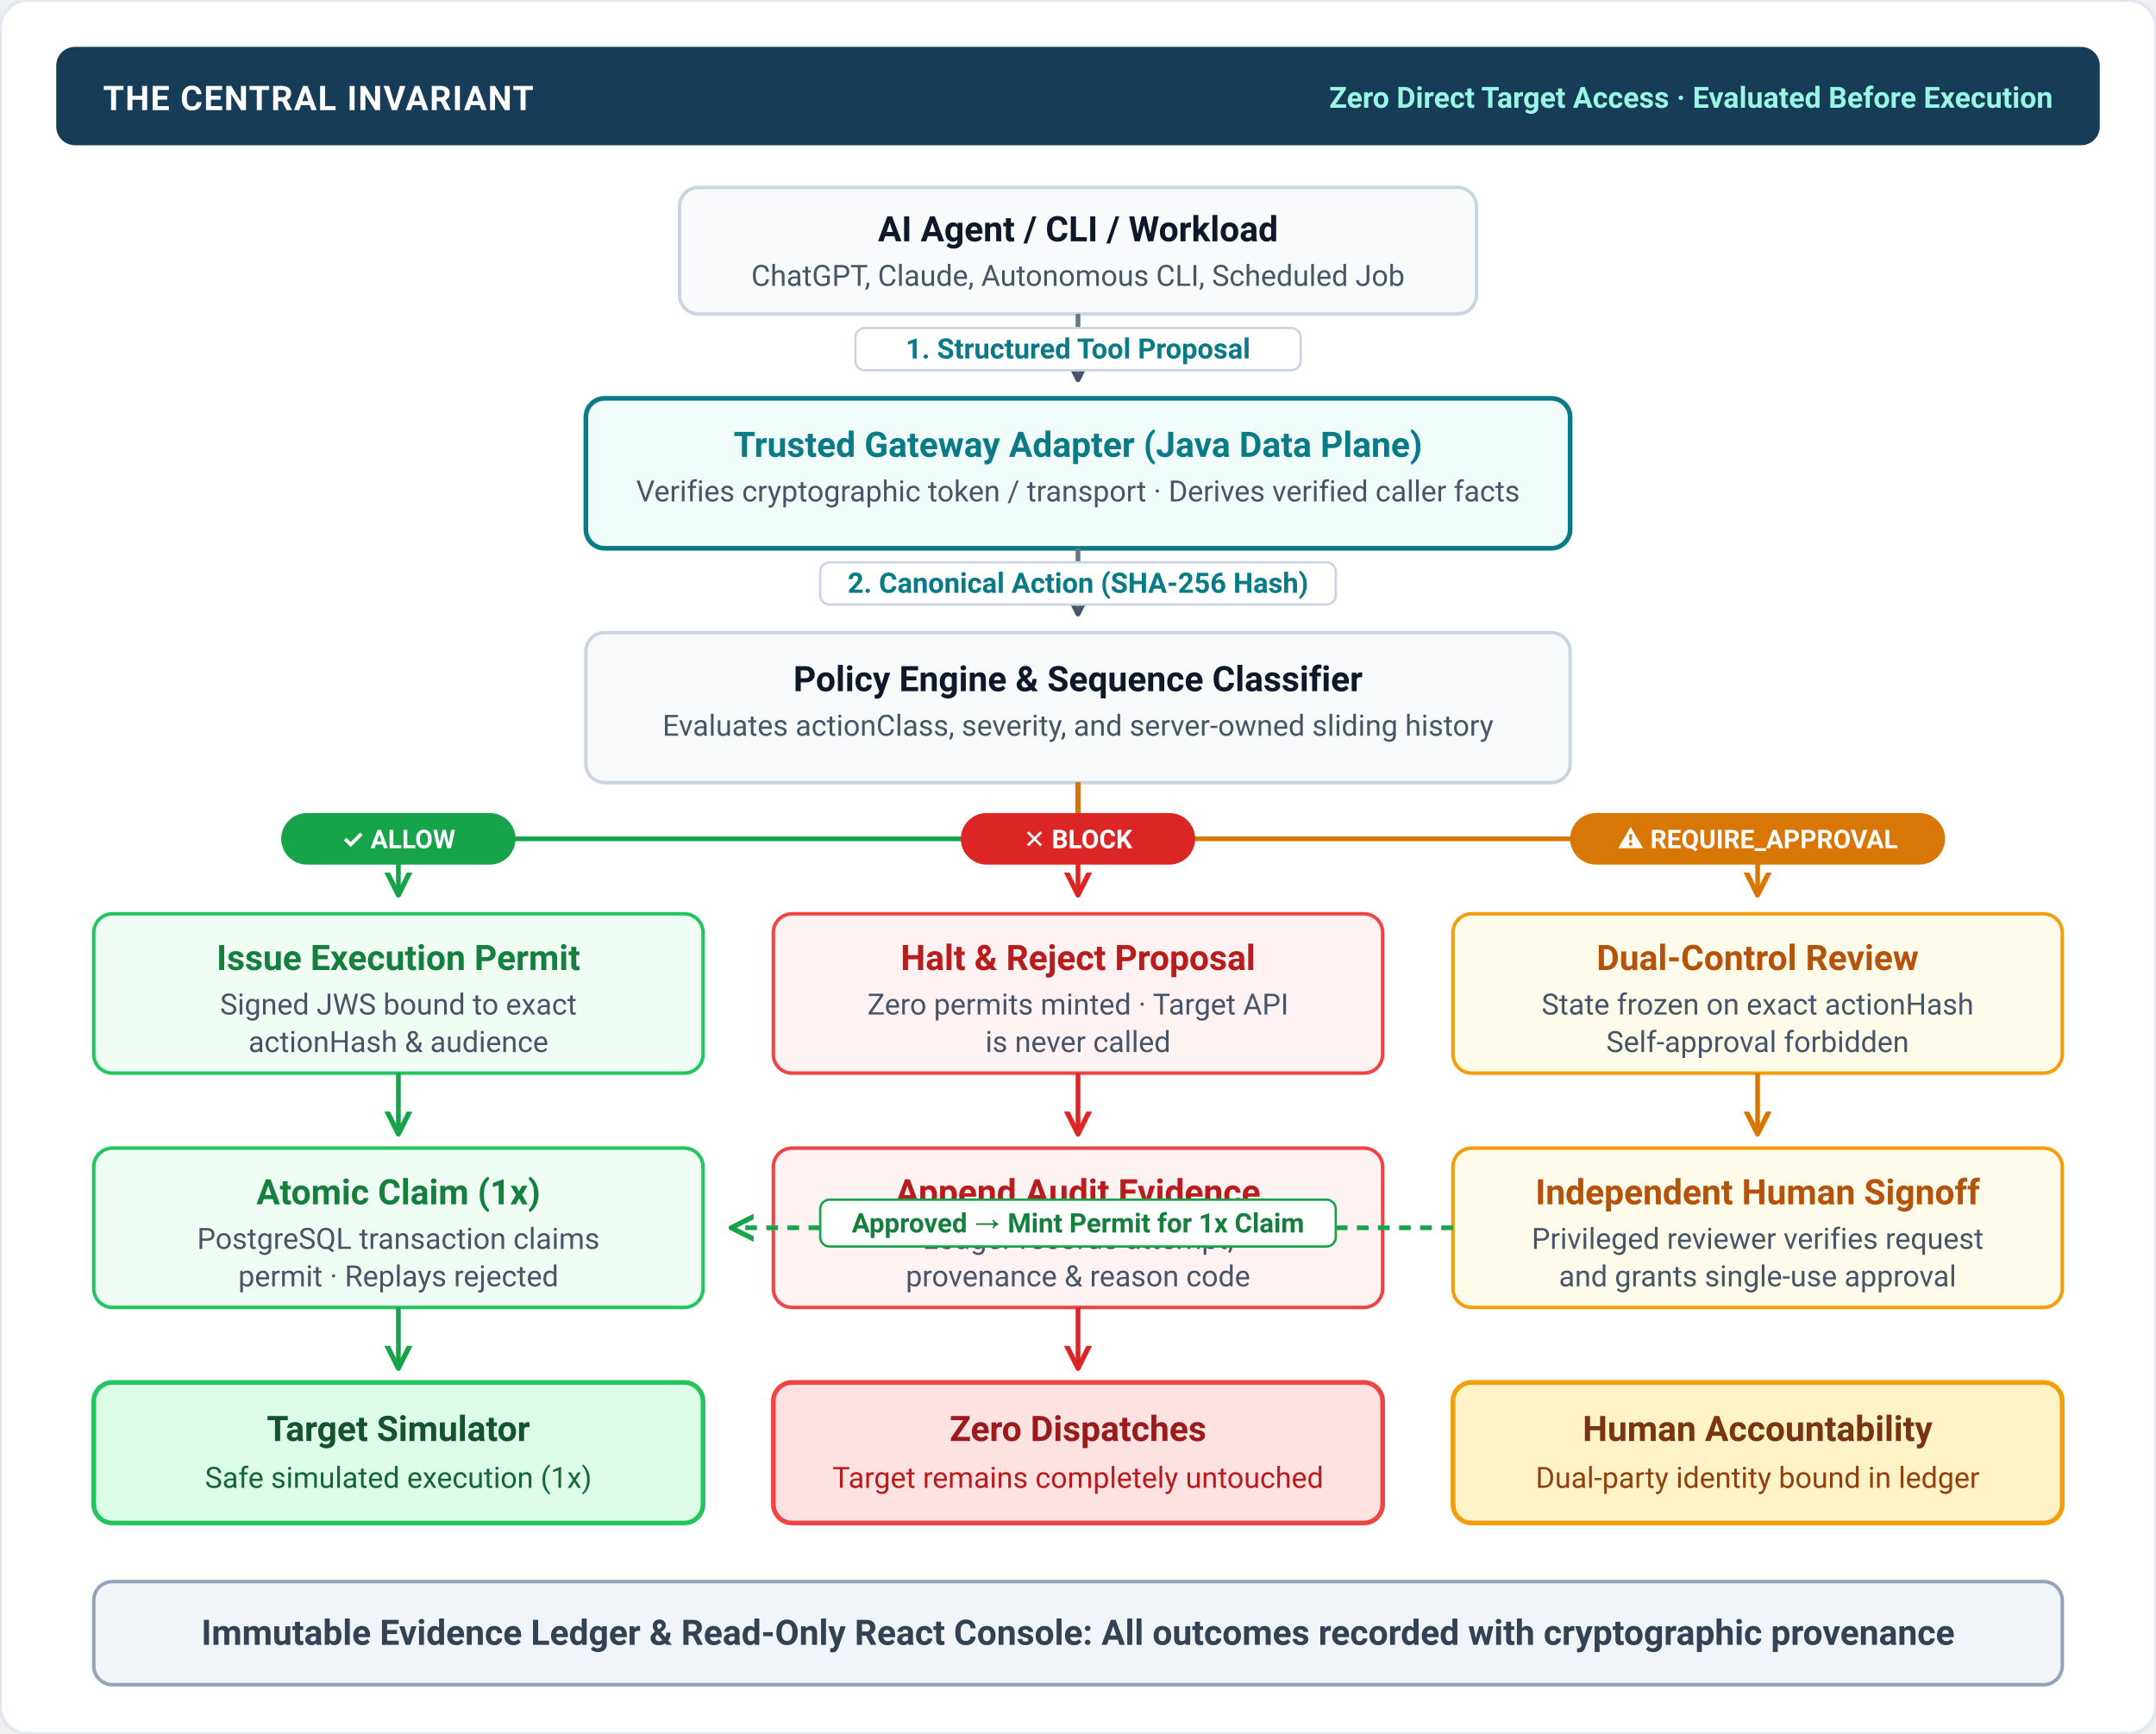
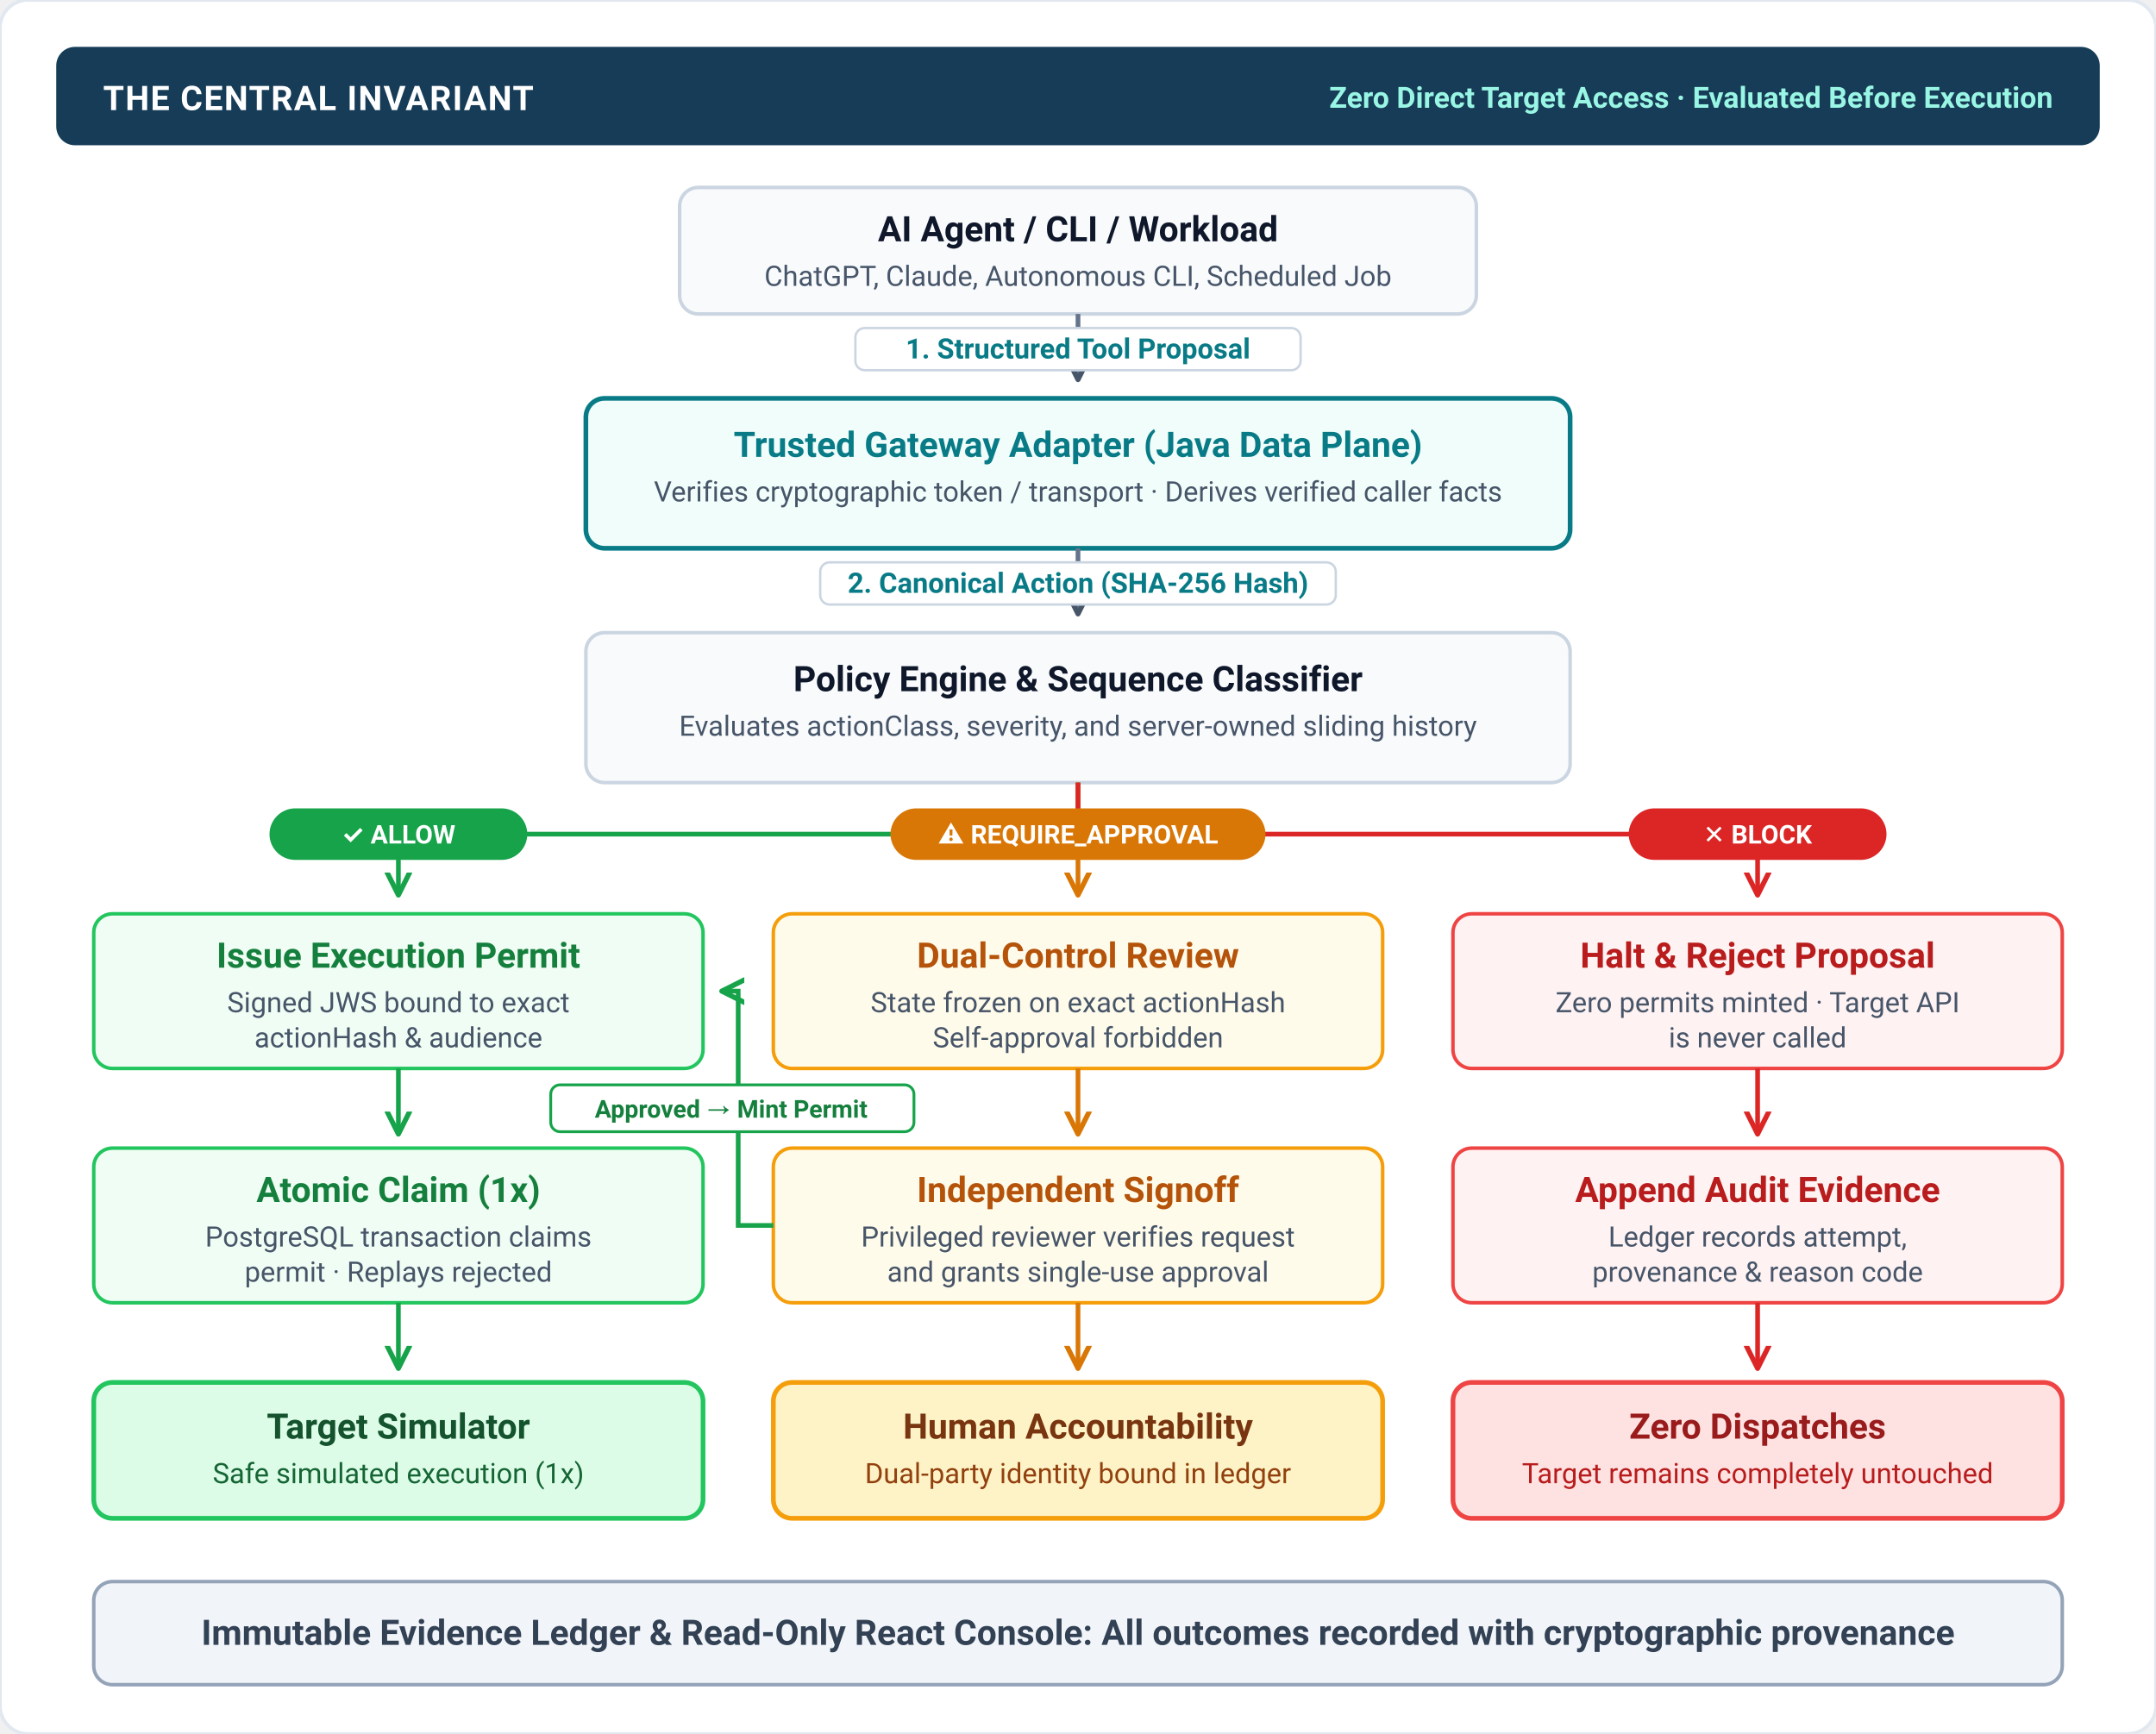
<svg xmlns="http://www.w3.org/2000/svg" width="920" height="740" viewBox="0 0 920 740" role="img" aria-labelledby="ci-title ci-desc">
  <defs>
    <marker id="ci-arrow" viewBox="0 0 10 10" refX="8" refY="5" markerWidth="6" markerHeight="6" orient="auto">
      <path d="M0 1 L8 5 L0 9" fill="none" stroke="#475569" stroke-width="1.8" stroke-linecap="round" stroke-linejoin="round" />
    </marker>
    <marker id="ci-arrow-green" viewBox="0 0 10 10" refX="8" refY="5" markerWidth="6" markerHeight="6" orient="auto">
      <path d="M0 1 L8 5 L0 9" fill="none" stroke="#16a34a" stroke-width="1.8" stroke-linecap="round" stroke-linejoin="round" />
    </marker>
    <marker id="ci-arrow-red" viewBox="0 0 10 10" refX="8" refY="5" markerWidth="6" markerHeight="6" orient="auto">
      <path d="M0 1 L8 5 L0 9" fill="none" stroke="#dc2626" stroke-width="1.8" stroke-linecap="round" stroke-linejoin="round" />
    </marker>
    <marker id="ci-arrow-amber" viewBox="0 0 10 10" refX="8" refY="5" markerWidth="6" markerHeight="6" orient="auto">
      <path d="M0 1 L8 5 L0 9" fill="none" stroke="#d97706" stroke-width="1.8" stroke-linecap="round" stroke-linejoin="round" />
    </marker>
    <style>
      text { font-family: -apple-system, BlinkMacSystemFont, "Segoe UI", Roboto, Helvetica, Arial, sans-serif; }
      .ci-title { fill: #0f172a; font-size: 15px; font-weight: 750; }
-       .ci-sub { fill: #475569; font-size: 12.5px; }
+       .ci-sub { fill: #475569; font-size: 12px; }
      .ci-label { fill: #087b87; font-size: 12px; font-weight: 700; }
      .ci-box { fill: #f8fafc; stroke: #cbd5e1; stroke-width: 1.5; rx: 8px; }
      .ci-box-teal { fill: #f0fdfa; stroke: #087b87; stroke-width: 2; rx: 8px; }
      .ci-box-green { fill: #f0fdf4; stroke: #22c55e; stroke-width: 1.5; rx: 8px; }
      .ci-box-red { fill: #fef2f2; stroke: #ef4444; stroke-width: 1.5; rx: 8px; }
      .ci-box-amber { fill: #fffbeb; stroke: #f59e0b; stroke-width: 1.5; rx: 8px; }
      .ci-flow-line { stroke: #64748b; stroke-width: 2; fill: none; }
      .ci-badge-green { fill: #16a34a; }
      .ci-badge-red { fill: #dc2626; }
      .ci-badge-amber { fill: #d97706; }
      .badge-text { fill: #ffffff; font-size: 11px; font-weight: 750; text-anchor: middle; }
    </style>
  </defs>
  <rect width="920" height="740" rx="12" fill="#ffffff" stroke="#e2e8f0" stroke-width="1.5" />
  <rect x="24" y="20" width="872" height="42" rx="8" fill="#173c57" />
  <text x="44" y="47" fill="#ffffff" font-size="14.5" font-weight="750" letter-spacing="0.5px">THE CENTRAL INVARIANT</text>
  <text x="876" y="46" text-anchor="end" fill="#99f6e4" font-size="12.5" font-weight="600">Zero Direct Target Access · Evaluated Before Execution</text>
  <rect x="290" y="80" width="340" height="54" class="ci-box" />
  <text x="460" y="103" text-anchor="middle" class="ci-title">AI Agent / CLI / Workload</text>
  <text x="460" y="122" text-anchor="middle" class="ci-sub">ChatGPT, Claude, Autonomous CLI, Scheduled Job</text>
  <line x1="460" y1="134" x2="460" y2="162" class="ci-flow-line" marker-end="url(#ci-arrow)" />
  <rect x="365" y="140" width="190" height="18" rx="4" fill="#ffffff" stroke="#cbd5e1" stroke-width="1" />
  <text x="460" y="153" text-anchor="middle" class="ci-label">1. Structured Tool Proposal</text>
  <rect x="250" y="170" width="420" height="64" class="ci-box-teal" />
  <text x="460" y="195" text-anchor="middle" class="ci-title" style="fill: #087b87;">Trusted Gateway Adapter (Java Data Plane)</text>
  <text x="460" y="214" text-anchor="middle" class="ci-sub">Verifies cryptographic token / transport · Derives verified caller facts</text>
  <line x1="460" y1="234" x2="460" y2="262" class="ci-flow-line" marker-end="url(#ci-arrow)" />
  <rect x="350" y="240" width="220" height="18" rx="4" fill="#ffffff" stroke="#cbd5e1" stroke-width="1" />
  <text x="460" y="253" text-anchor="middle" class="ci-label">2. Canonical Action (SHA-256 Hash)</text>
  <rect x="250" y="270" width="420" height="64" class="ci-box" />
  <text x="460" y="295" text-anchor="middle" class="ci-title">Policy Engine &amp; Sequence Classifier</text>
  <text x="460" y="314" text-anchor="middle" class="ci-sub">Evaluates actionClass, severity, and server-owned sliding history</text>
-   <path d="M 460 334 V 358 H 170 V 382" class="ci-flow-line" style="stroke: #16a34a;" marker-end="url(#ci-arrow-green)" />
-   <path d="M 460 334 V 382" class="ci-flow-line" style="stroke: #dc2626;" marker-end="url(#ci-arrow-red)" />
-   <path d="M 460 334 V 358 H 750 V 382" class="ci-flow-line" style="stroke: #d97706;" marker-end="url(#ci-arrow-amber)" />
-   <rect x="120" y="347" width="100" height="22" rx="11" class="ci-badge-green" />
-   <text x="170" y="362" class="badge-text">✓ ALLOW</text>
-   <rect x="410" y="347" width="100" height="22" rx="11" class="ci-badge-red" />
-   <text x="460" y="362" class="badge-text">✕ BLOCK</text>
-   <rect x="670" y="347" width="160" height="22" rx="11" class="ci-badge-amber" />
-   <text x="750" y="362" class="badge-text">⚠ REQUIRE_APPROVAL</text>
-   <rect x="40" y="390" width="260" height="68" class="ci-box-green" />
-   <text x="170" y="414" text-anchor="middle" class="ci-title" style="fill: #15803d;">Issue Execution Permit</text>
-   <text x="170" y="433" text-anchor="middle" class="ci-sub">Signed JWS bound to exact</text>
-   <text x="170" y="449" text-anchor="middle" class="ci-sub">actionHash &amp; audience</text>
-   <line x1="170" y1="458" x2="170" y2="484" class="ci-flow-line" style="stroke: #16a34a;" marker-end="url(#ci-arrow-green)" />
-   <rect x="40" y="490" width="260" height="68" class="ci-box-green" />
-   <text x="170" y="514" text-anchor="middle" class="ci-title" style="fill: #15803d;">Atomic Claim (1x)</text>
-   <text x="170" y="533" text-anchor="middle" class="ci-sub">PostgreSQL transaction claims</text>
-   <text x="170" y="549" text-anchor="middle" class="ci-sub">permit · Replays rejected</text>
-   <line x1="170" y1="558" x2="170" y2="584" class="ci-flow-line" style="stroke: #16a34a;" marker-end="url(#ci-arrow-green)" />
-   <rect x="40" y="590" width="260" height="60" class="ci-box-green" style="fill: #dcfce7; stroke-width: 2;" />
-   <text x="170" y="615" text-anchor="middle" class="ci-title" style="fill: #14532d;">Target Simulator</text>
-   <text x="170" y="635" text-anchor="middle" class="ci-sub" style="fill: #166534;">Safe simulated execution (1x)</text>
-   <rect x="330" y="390" width="260" height="68" class="ci-box-red" />
-   <text x="460" y="414" text-anchor="middle" class="ci-title" style="fill: #b91c1c;">Halt &amp; Reject Proposal</text>
-   <text x="460" y="433" text-anchor="middle" class="ci-sub">Zero permits minted · Target API</text>
-   <text x="460" y="449" text-anchor="middle" class="ci-sub">is never called</text>
-   <line x1="460" y1="458" x2="460" y2="484" class="ci-flow-line" style="stroke: #dc2626;" marker-end="url(#ci-arrow-red)" />
-   <rect x="330" y="490" width="260" height="68" class="ci-box-red" />
-   <text x="460" y="514" text-anchor="middle" class="ci-title" style="fill: #b91c1c;">Append Audit Evidence</text>
-   <text x="460" y="533" text-anchor="middle" class="ci-sub">Ledger records attempt,</text>
-   <text x="460" y="549" text-anchor="middle" class="ci-sub">provenance &amp; reason code</text>
-   <line x1="460" y1="558" x2="460" y2="584" class="ci-flow-line" style="stroke: #dc2626;" marker-end="url(#ci-arrow-red)" />
-   <rect x="330" y="590" width="260" height="60" class="ci-box-red" style="fill: #fee2e2; stroke-width: 2;" />
-   <text x="460" y="615" text-anchor="middle" class="ci-title" style="fill: #991b1b;">Zero Dispatches</text>
-   <text x="460" y="635" text-anchor="middle" class="ci-sub" style="fill: #b91c1c;">Target remains completely untouched</text>
-   <rect x="620" y="390" width="260" height="68" class="ci-box-amber" />
-   <text x="750" y="414" text-anchor="middle" class="ci-title" style="fill: #b45309;">Dual-Control Review</text>
-   <text x="750" y="433" text-anchor="middle" class="ci-sub">State frozen on exact actionHash</text>
-   <text x="750" y="449" text-anchor="middle" class="ci-sub">Self-approval forbidden</text>
-   <line x1="750" y1="458" x2="750" y2="484" class="ci-flow-line" style="stroke: #d97706;" marker-end="url(#ci-arrow-amber)" />
-   <rect x="620" y="490" width="260" height="68" class="ci-box-amber" />
-   <text x="750" y="514" text-anchor="middle" class="ci-title" style="fill: #b45309;">Independent Human Signoff</text>
-   <text x="750" y="533" text-anchor="middle" class="ci-sub">Privileged reviewer verifies request</text>
-   <text x="750" y="549" text-anchor="middle" class="ci-sub">and grants single-use approval</text>
-   <path d="M 620 524 H 312" class="ci-flow-line" style="stroke: #16a34a; stroke-dasharray: 5 4;" marker-end="url(#ci-arrow-green)" />
-   <rect x="350" y="512" width="220" height="20" rx="4" fill="#ffffff" stroke="#16a34a" stroke-width="1" />
-   <text x="460" y="526" text-anchor="middle" style="fill: #15803d; font-size: 11.5px; font-weight: 700;">Approved → Mint Permit for 1x Claim</text>
-   <rect x="620" y="590" width="260" height="60" class="ci-box-amber" style="fill: #fef3c7; stroke-width: 2;" />
-   <text x="750" y="615" text-anchor="middle" class="ci-title" style="fill: #78350f;">Human Accountability</text>
-   <text x="750" y="635" text-anchor="middle" class="ci-sub" style="fill: #92400e;">Dual-party identity bound in ledger</text>
+   <path d="M 460 334 V 356 H 170 V 382" class="ci-flow-line" style="stroke: #16a34a;" marker-end="url(#ci-arrow-green)" />
+   <line x1="460" y1="334" x2="460" y2="382" class="ci-flow-line" style="stroke: #d97706;" marker-end="url(#ci-arrow-amber)" />
+   <path d="M 460 334 V 356 H 750 V 382" class="ci-flow-line" style="stroke: #dc2626;" marker-end="url(#ci-arrow-red)" />
+   <rect x="115" y="345" width="110" height="22" rx="11" class="ci-badge-green" />
+   <text x="170" y="360" class="badge-text">✓ ALLOW</text>
+   <rect x="380" y="345" width="160" height="22" rx="11" class="ci-badge-amber" />
+   <text x="460" y="360" class="badge-text">⚠ REQUIRE_APPROVAL</text>
+   <rect x="695" y="345" width="110" height="22" rx="11" class="ci-badge-red" />
+   <text x="750" y="360" class="badge-text">✕ BLOCK</text>
+   <rect x="40" y="390" width="260" height="66" class="ci-box-green" />
+   <text x="170" y="413" text-anchor="middle" class="ci-title" style="fill: #15803d;">Issue Execution Permit</text>
+   <text x="170" y="432" text-anchor="middle" class="ci-sub">Signed JWS bound to exact</text>
+   <text x="170" y="447" text-anchor="middle" class="ci-sub">actionHash &amp; audience</text>
+   <line x1="170" y1="456" x2="170" y2="484" class="ci-flow-line" style="stroke: #16a34a;" marker-end="url(#ci-arrow-green)" />
+   <rect x="40" y="490" width="260" height="66" class="ci-box-green" />
+   <text x="170" y="513" text-anchor="middle" class="ci-title" style="fill: #15803d;">Atomic Claim (1x)</text>
+   <text x="170" y="532" text-anchor="middle" class="ci-sub">PostgreSQL transaction claims</text>
+   <text x="170" y="547" text-anchor="middle" class="ci-sub">permit · Replays rejected</text>
+   <line x1="170" y1="556" x2="170" y2="584" class="ci-flow-line" style="stroke: #16a34a;" marker-end="url(#ci-arrow-green)" />
+   <rect x="40" y="590" width="260" height="58" class="ci-box-green" style="fill: #dcfce7; stroke-width: 2;" />
+   <text x="170" y="614" text-anchor="middle" class="ci-title" style="fill: #14532d;">Target Simulator</text>
+   <text x="170" y="633" text-anchor="middle" class="ci-sub" style="fill: #166534;">Safe simulated execution (1x)</text>
+   <rect x="330" y="390" width="260" height="66" class="ci-box-amber" />
+   <text x="460" y="413" text-anchor="middle" class="ci-title" style="fill: #b45309;">Dual-Control Review</text>
+   <text x="460" y="432" text-anchor="middle" class="ci-sub">State frozen on exact actionHash</text>
+   <text x="460" y="447" text-anchor="middle" class="ci-sub">Self-approval forbidden</text>
+   <line x1="460" y1="456" x2="460" y2="484" class="ci-flow-line" style="stroke: #d97706;" marker-end="url(#ci-arrow-amber)" />
+   <rect x="330" y="490" width="260" height="66" class="ci-box-amber" />
+   <text x="460" y="513" text-anchor="middle" class="ci-title" style="fill: #b45309;">Independent Signoff</text>
+   <text x="460" y="532" text-anchor="middle" class="ci-sub">Privileged reviewer verifies request</text>
+   <text x="460" y="547" text-anchor="middle" class="ci-sub">and grants single-use approval</text>
+   <path d="M 330 523 H 315 V 423 H 308" class="ci-flow-line" style="stroke: #16a34a; stroke-width: 2;" marker-end="url(#ci-arrow-green)" />
+   <rect x="235" y="463" width="155" height="20" rx="4" fill="#ffffff" stroke="#16a34a" stroke-width="1.2" />
+   <text x="312" y="477" text-anchor="middle" style="fill: #15803d; font-size: 10.5px; font-weight: 750;">Approved → Mint Permit</text>
+   <line x1="460" y1="556" x2="460" y2="584" class="ci-flow-line" style="stroke: #d97706;" marker-end="url(#ci-arrow-amber)" />
+   <rect x="330" y="590" width="260" height="58" class="ci-box-amber" style="fill: #fef3c7; stroke-width: 2;" />
+   <text x="460" y="614" text-anchor="middle" class="ci-title" style="fill: #78350f;">Human Accountability</text>
+   <text x="460" y="633" text-anchor="middle" class="ci-sub" style="fill: #92400e;">Dual-party identity bound in ledger</text>
+   <rect x="620" y="390" width="260" height="66" class="ci-box-red" />
+   <text x="750" y="413" text-anchor="middle" class="ci-title" style="fill: #b91c1c;">Halt &amp; Reject Proposal</text>
+   <text x="750" y="432" text-anchor="middle" class="ci-sub">Zero permits minted · Target API</text>
+   <text x="750" y="447" text-anchor="middle" class="ci-sub">is never called</text>
+   <line x1="750" y1="456" x2="750" y2="484" class="ci-flow-line" style="stroke: #dc2626;" marker-end="url(#ci-arrow-red)" />
+   <rect x="620" y="490" width="260" height="66" class="ci-box-red" />
+   <text x="750" y="513" text-anchor="middle" class="ci-title" style="fill: #b91c1c;">Append Audit Evidence</text>
+   <text x="750" y="532" text-anchor="middle" class="ci-sub">Ledger records attempt,</text>
+   <text x="750" y="547" text-anchor="middle" class="ci-sub">provenance &amp; reason code</text>
+   <line x1="750" y1="556" x2="750" y2="584" class="ci-flow-line" style="stroke: #dc2626;" marker-end="url(#ci-arrow-red)" />
+   <rect x="620" y="590" width="260" height="58" class="ci-box-red" style="fill: #fee2e2; stroke-width: 2;" />
+   <text x="750" y="614" text-anchor="middle" class="ci-title" style="fill: #991b1b;">Zero Dispatches</text>
+   <text x="750" y="633" text-anchor="middle" class="ci-sub" style="fill: #b91c1c;">Target remains completely untouched</text>
  <rect x="40" y="675" width="840" height="44" rx="8" fill="#f1f5f9" stroke="#94a3b8" stroke-width="1.5" />
  <text x="460" y="702" text-anchor="middle" class="ci-title" style="fill: #334155;">
    Immutable Evidence Ledger &amp; Read-Only React Console: All outcomes recorded with cryptographic provenance
  </text>
</svg>
